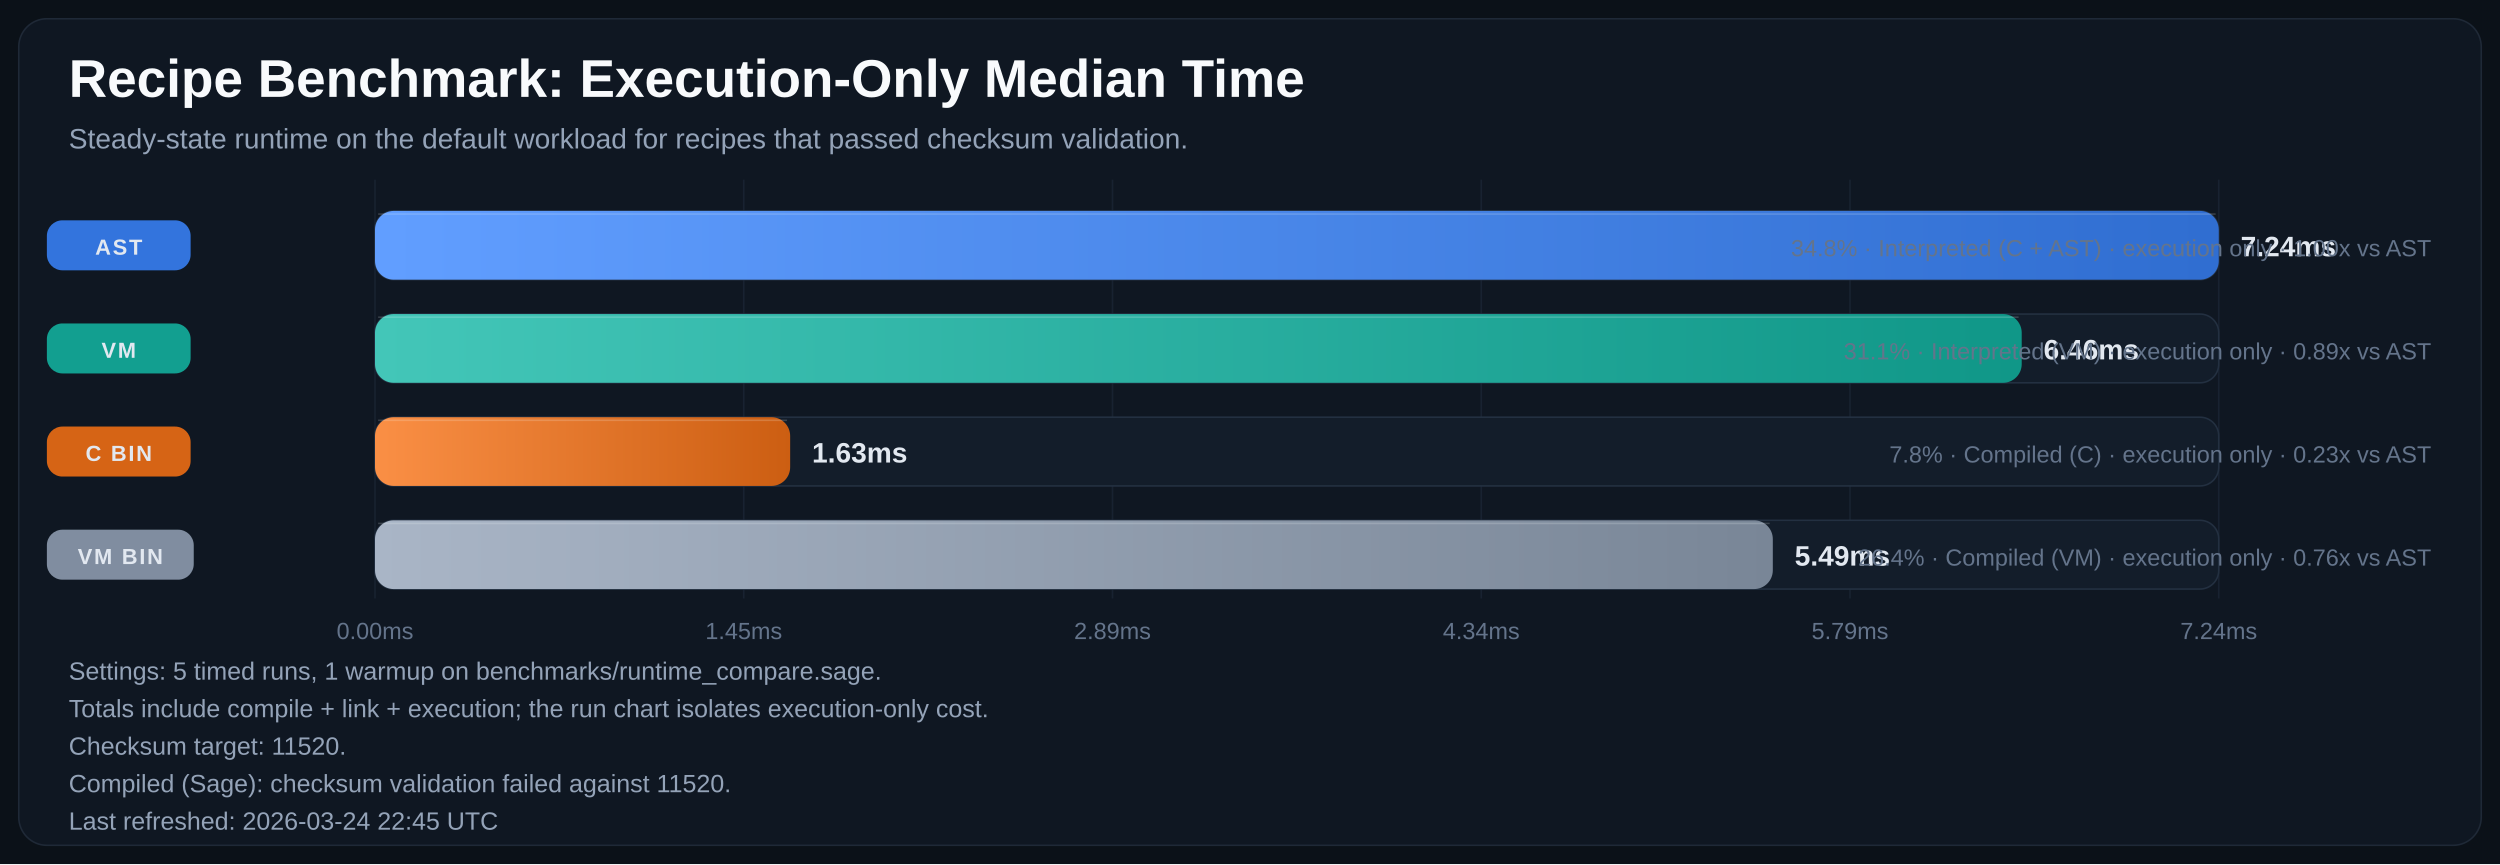
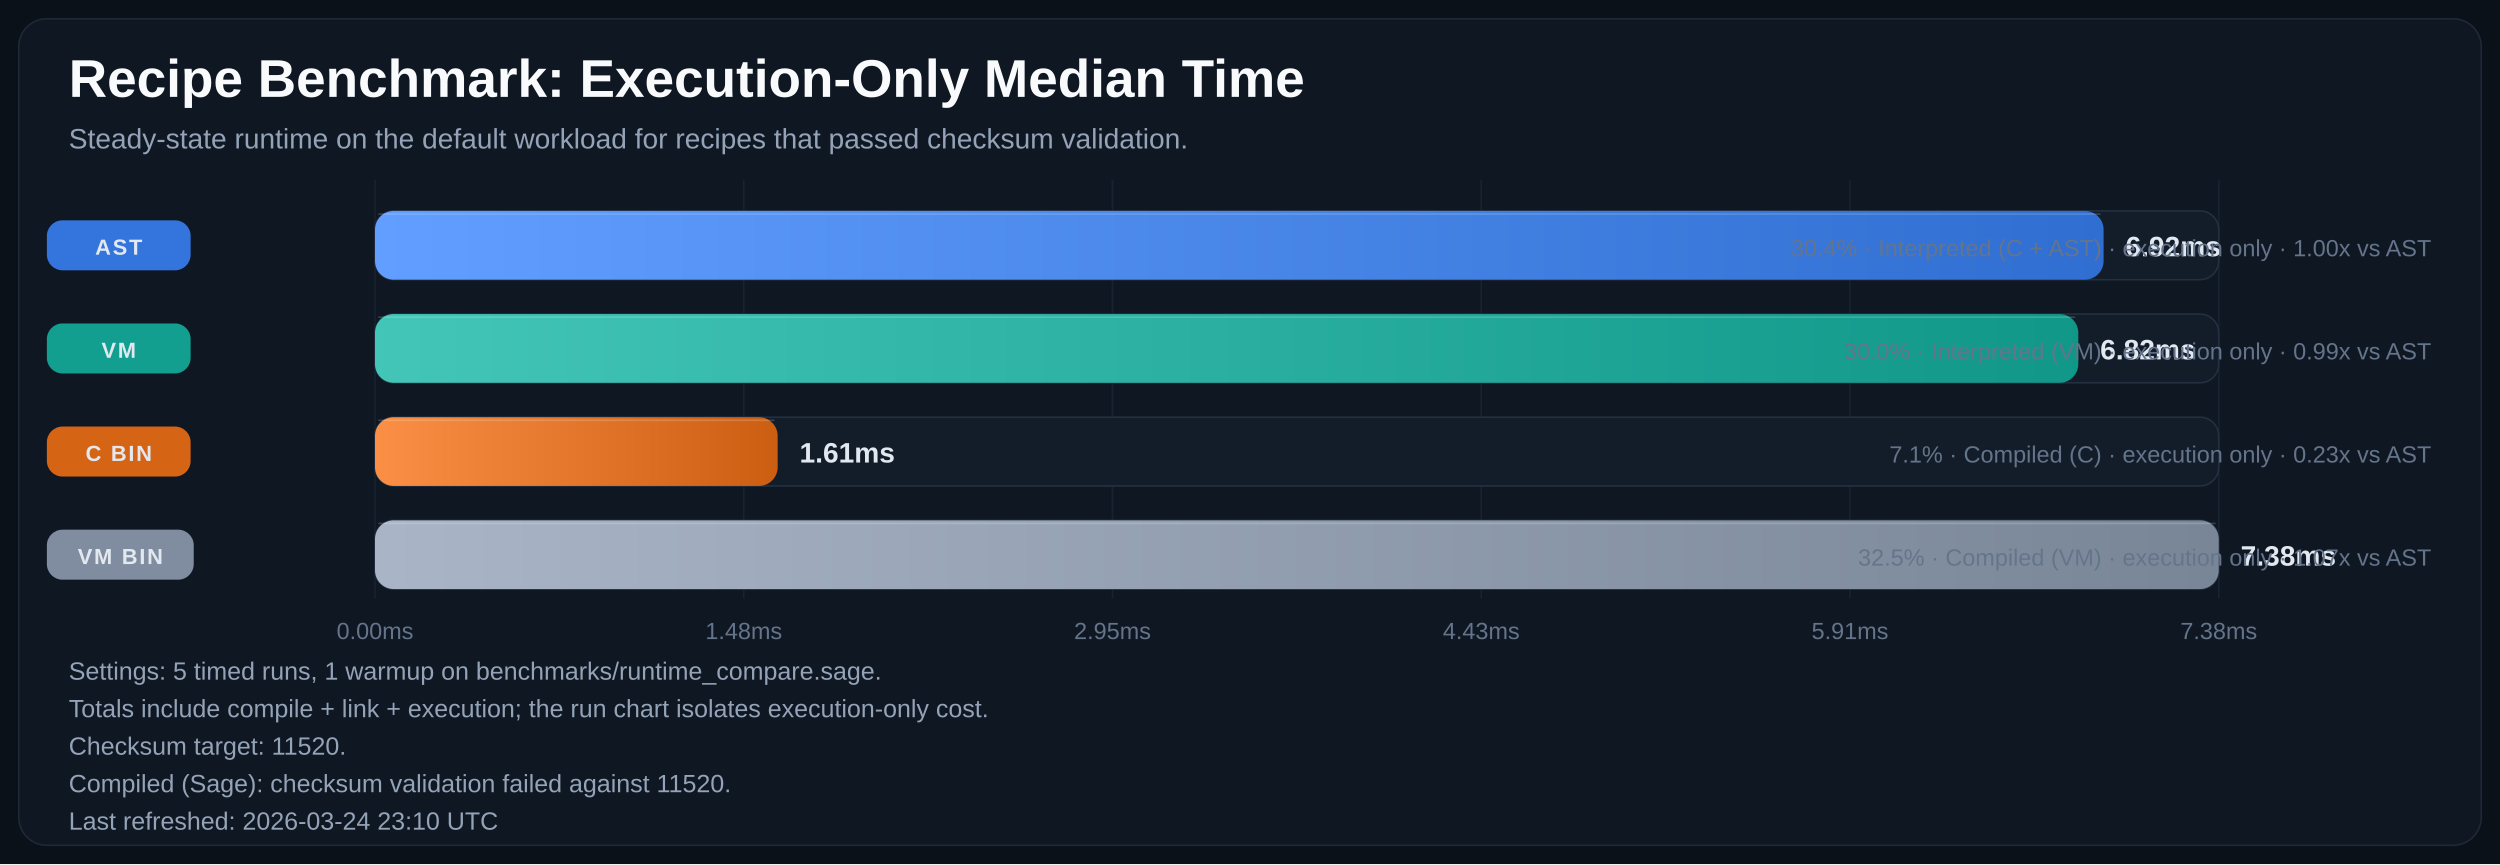
<svg xmlns="http://www.w3.org/2000/svg" width="1600" height="553" viewBox="0 0 1600 553" role="img" aria-labelledby="title desc">
  <defs>
    <linearGradient id="bar-gradient-0" x1="0%" y1="0%" x2="100%" y2="0%">
      <stop offset="0%" stop-color="#619EFF" />
      <stop offset="100%" stop-color="#306ED1" />
    </linearGradient>
    <linearGradient id="bar-gradient-1" x1="0%" y1="0%" x2="100%" y2="0%">
      <stop offset="0%" stop-color="#43C6B8" />
      <stop offset="100%" stop-color="#109788" />
    </linearGradient>
    <linearGradient id="bar-gradient-2" x1="0%" y1="0%" x2="100%" y2="0%">
      <stop offset="0%" stop-color="#FA8F45" />
      <stop offset="100%" stop-color="#CC5E12" />
    </linearGradient>
    <linearGradient id="bar-gradient-3" x1="0%" y1="0%" x2="100%" y2="0%">
      <stop offset="0%" stop-color="#A9B5C6" />
      <stop offset="100%" stop-color="#798697" />
    </linearGradient>
  </defs>
  <rect width="100%" height="100%" fill="#0B1118" />
  <rect x="12" y="12" width="1576" height="529" rx="18" fill="#0F1722" stroke="#1F2937" />
  <text x="44" y="62" fill="#F8FAFC" font-size="34" font-family="Segoe UI, Arial, sans-serif" font-weight="700">Recipe Benchmark: Execution-Only Median Time</text>
  <text x="44" y="95" fill="#94A3B8" font-size="18" font-family="Segoe UI, Arial, sans-serif">Steady-state runtime on the default workload for recipes that passed checksum validation.</text>
  <line x1="240.0" y1="115" x2="240.0" y2="383" stroke="#182231" stroke-width="1" />
  <text x="240.0" y="409" text-anchor="middle" fill="#64748B" font-size="15" font-family="Segoe UI, Arial, sans-serif">0.00ms</text>
  <line x1="476.0" y1="115" x2="476.0" y2="383" stroke="#182231" stroke-width="1" />
-   <text x="476.0" y="409" text-anchor="middle" fill="#64748B" font-size="15" font-family="Segoe UI, Arial, sans-serif">1.45ms</text>
+   <text x="476.0" y="409" text-anchor="middle" fill="#64748B" font-size="15" font-family="Segoe UI, Arial, sans-serif">1.48ms</text>
  <line x1="712.0" y1="115" x2="712.0" y2="383" stroke="#182231" stroke-width="1" />
-   <text x="712.0" y="409" text-anchor="middle" fill="#64748B" font-size="15" font-family="Segoe UI, Arial, sans-serif">2.89ms</text>
+   <text x="712.0" y="409" text-anchor="middle" fill="#64748B" font-size="15" font-family="Segoe UI, Arial, sans-serif">2.95ms</text>
  <line x1="948.0" y1="115" x2="948.0" y2="383" stroke="#182231" stroke-width="1" />
-   <text x="948.0" y="409" text-anchor="middle" fill="#64748B" font-size="15" font-family="Segoe UI, Arial, sans-serif">4.34ms</text>
+   <text x="948.0" y="409" text-anchor="middle" fill="#64748B" font-size="15" font-family="Segoe UI, Arial, sans-serif">4.43ms</text>
  <line x1="1184.0" y1="115" x2="1184.0" y2="383" stroke="#182231" stroke-width="1" />
-   <text x="1184.0" y="409" text-anchor="middle" fill="#64748B" font-size="15" font-family="Segoe UI, Arial, sans-serif">5.79ms</text>
+   <text x="1184.0" y="409" text-anchor="middle" fill="#64748B" font-size="15" font-family="Segoe UI, Arial, sans-serif">5.91ms</text>
  <line x1="1420.0" y1="115" x2="1420.0" y2="383" stroke="#182231" stroke-width="1" />
-   <text x="1420.0" y="409" text-anchor="middle" fill="#64748B" font-size="15" font-family="Segoe UI, Arial, sans-serif">7.24ms</text>
+   <text x="1420.0" y="409" text-anchor="middle" fill="#64748B" font-size="15" font-family="Segoe UI, Arial, sans-serif">7.38ms</text>
  <rect x="30" y="141.0" width="92" height="32" rx="10" fill="#3479E6" opacity="0.95" />
  <text x="76.0" y="163.0" text-anchor="middle" fill="#E2E8F0" font-size="14" font-family="Segoe UI, Arial, sans-serif" font-weight="700" letter-spacing="1.1">AST</text>
  <rect x="240" y="135" width="1180" height="44" rx="12" fill="#131D2A" stroke="#233041" />
-   <rect x="240" y="135" width="1180.0" height="44" rx="12" fill="url(#bar-gradient-0)" />
-   <line x1="242.0" y1="137.0" x2="1418.0" y2="137.0" stroke="#F8FAFC" stroke-opacity="0.18" />
-   <text x="1434.0" y="164.0" fill="#E2E8F0" font-size="18" font-family="Segoe UI, Arial, sans-serif" font-weight="700">7.24ms</text>
-   <text x="1556" y="164.0" text-anchor="end" fill="#64748B" font-size="15" font-family="Segoe UI, Arial, sans-serif">34.8% · Interpreted (C + AST) · execution only · 1.00x vs AST</text>
+   <rect x="240" y="135" width="1106.3" height="44" rx="12" fill="url(#bar-gradient-0)" />
+   <line x1="242.0" y1="137.0" x2="1344.3" y2="137.0" stroke="#F8FAFC" stroke-opacity="0.18" />
+   <text x="1360.3" y="164.0" fill="#E2E8F0" font-size="18" font-family="Segoe UI, Arial, sans-serif" font-weight="700">6.92ms</text>
+   <text x="1556" y="164.0" text-anchor="end" fill="#64748B" font-size="15" font-family="Segoe UI, Arial, sans-serif">30.4% · Interpreted (C + AST) · execution only · 1.00x vs AST</text>
  <rect x="30" y="207.0" width="92" height="32" rx="10" fill="#12A695" opacity="0.95" />
  <text x="76.0" y="229.0" text-anchor="middle" fill="#E2E8F0" font-size="14" font-family="Segoe UI, Arial, sans-serif" font-weight="700" letter-spacing="1.1">VM</text>
  <rect x="240" y="201" width="1180" height="44" rx="12" fill="#131D2A" stroke="#233041" />
-   <rect x="240" y="201" width="1053.9" height="44" rx="12" fill="url(#bar-gradient-1)" />
-   <line x1="242.0" y1="203.0" x2="1291.9" y2="203.0" stroke="#F8FAFC" stroke-opacity="0.18" />
-   <text x="1307.9" y="230.0" fill="#E2E8F0" font-size="18" font-family="Segoe UI, Arial, sans-serif" font-weight="700">6.46ms</text>
-   <text x="1556" y="230.0" text-anchor="end" fill="#64748B" font-size="15" font-family="Segoe UI, Arial, sans-serif">31.1% · Interpreted (VM) · execution only · 0.89x vs AST</text>
+   <rect x="240" y="201" width="1090.1" height="44" rx="12" fill="url(#bar-gradient-1)" />
+   <line x1="242.0" y1="203.0" x2="1328.1" y2="203.0" stroke="#F8FAFC" stroke-opacity="0.18" />
+   <text x="1344.1" y="230.0" fill="#E2E8F0" font-size="18" font-family="Segoe UI, Arial, sans-serif" font-weight="700">6.82ms</text>
+   <text x="1556" y="230.0" text-anchor="end" fill="#64748B" font-size="15" font-family="Segoe UI, Arial, sans-serif">30.0% · Interpreted (VM) · execution only · 0.99x vs AST</text>
  <rect x="30" y="273.0" width="92" height="32" rx="10" fill="#E06814" opacity="0.95" />
  <text x="76.0" y="295.0" text-anchor="middle" fill="#E2E8F0" font-size="14" font-family="Segoe UI, Arial, sans-serif" font-weight="700" letter-spacing="1.1">C BIN</text>
  <rect x="240" y="267" width="1180" height="44" rx="12" fill="#131D2A" stroke="#233041" />
-   <rect x="240" y="267" width="265.7" height="44" rx="12" fill="url(#bar-gradient-2)" />
-   <line x1="242.0" y1="269.0" x2="503.7" y2="269.0" stroke="#F8FAFC" stroke-opacity="0.18" />
-   <text x="519.7" y="296.0" fill="#E2E8F0" font-size="18" font-family="Segoe UI, Arial, sans-serif" font-weight="700">1.63ms</text>
-   <text x="1556" y="296.0" text-anchor="end" fill="#64748B" font-size="15" font-family="Segoe UI, Arial, sans-serif">7.8% · Compiled (C) · execution only · 0.23x vs AST</text>
+   <rect x="240" y="267" width="257.7" height="44" rx="12" fill="url(#bar-gradient-2)" />
+   <line x1="242.0" y1="269.0" x2="495.7" y2="269.0" stroke="#F8FAFC" stroke-opacity="0.18" />
+   <text x="511.7" y="296.0" fill="#E2E8F0" font-size="18" font-family="Segoe UI, Arial, sans-serif" font-weight="700">1.61ms</text>
+   <text x="1556" y="296.0" text-anchor="end" fill="#64748B" font-size="15" font-family="Segoe UI, Arial, sans-serif">7.1% · Compiled (C) · execution only · 0.23x vs AST</text>
  <rect x="30" y="339.0" width="94" height="32" rx="10" fill="#8593A6" opacity="0.95" />
  <text x="77.0" y="361.0" text-anchor="middle" fill="#E2E8F0" font-size="14" font-family="Segoe UI, Arial, sans-serif" font-weight="700" letter-spacing="1.1">VM BIN</text>
  <rect x="240" y="333" width="1180" height="44" rx="12" fill="#131D2A" stroke="#233041" />
-   <rect x="240" y="333" width="894.6" height="44" rx="12" fill="url(#bar-gradient-3)" />
-   <line x1="242.0" y1="335.0" x2="1132.6" y2="335.0" stroke="#F8FAFC" stroke-opacity="0.18" />
-   <text x="1148.6" y="362.0" fill="#E2E8F0" font-size="18" font-family="Segoe UI, Arial, sans-serif" font-weight="700">5.49ms</text>
-   <text x="1556" y="362.0" text-anchor="end" fill="#64748B" font-size="15" font-family="Segoe UI, Arial, sans-serif">26.4% · Compiled (VM) · execution only · 0.76x vs AST</text>
+   <rect x="240" y="333" width="1180.0" height="44" rx="12" fill="url(#bar-gradient-3)" />
+   <line x1="242.0" y1="335.0" x2="1418.0" y2="335.0" stroke="#F8FAFC" stroke-opacity="0.18" />
+   <text x="1434.0" y="362.0" fill="#E2E8F0" font-size="18" font-family="Segoe UI, Arial, sans-serif" font-weight="700">7.38ms</text>
+   <text x="1556" y="362.0" text-anchor="end" fill="#64748B" font-size="15" font-family="Segoe UI, Arial, sans-serif">32.5% · Compiled (VM) · execution only · 1.07x vs AST</text>
  <text x="44" y="435" fill="#94A3B8" font-size="16" font-family="Segoe UI, Arial, sans-serif">Settings: 5 timed runs, 1 warmup on benchmarks/runtime_compare.sage.</text>
  <text x="44" y="459" fill="#94A3B8" font-size="16" font-family="Segoe UI, Arial, sans-serif">Totals include compile + link + execution; the run chart isolates execution-only cost.</text>
  <text x="44" y="483" fill="#94A3B8" font-size="16" font-family="Segoe UI, Arial, sans-serif">Checksum target: 11520.</text>
  <text x="44" y="507" fill="#94A3B8" font-size="16" font-family="Segoe UI, Arial, sans-serif">Compiled (Sage): checksum validation failed against 11520.</text>
-   <text x="44" y="531" fill="#94A3B8" font-size="16" font-family="Segoe UI, Arial, sans-serif">Last refreshed: 2026-03-24 22:45 UTC</text>
+   <text x="44" y="531" fill="#94A3B8" font-size="16" font-family="Segoe UI, Arial, sans-serif">Last refreshed: 2026-03-24 23:10 UTC</text>
</svg>
